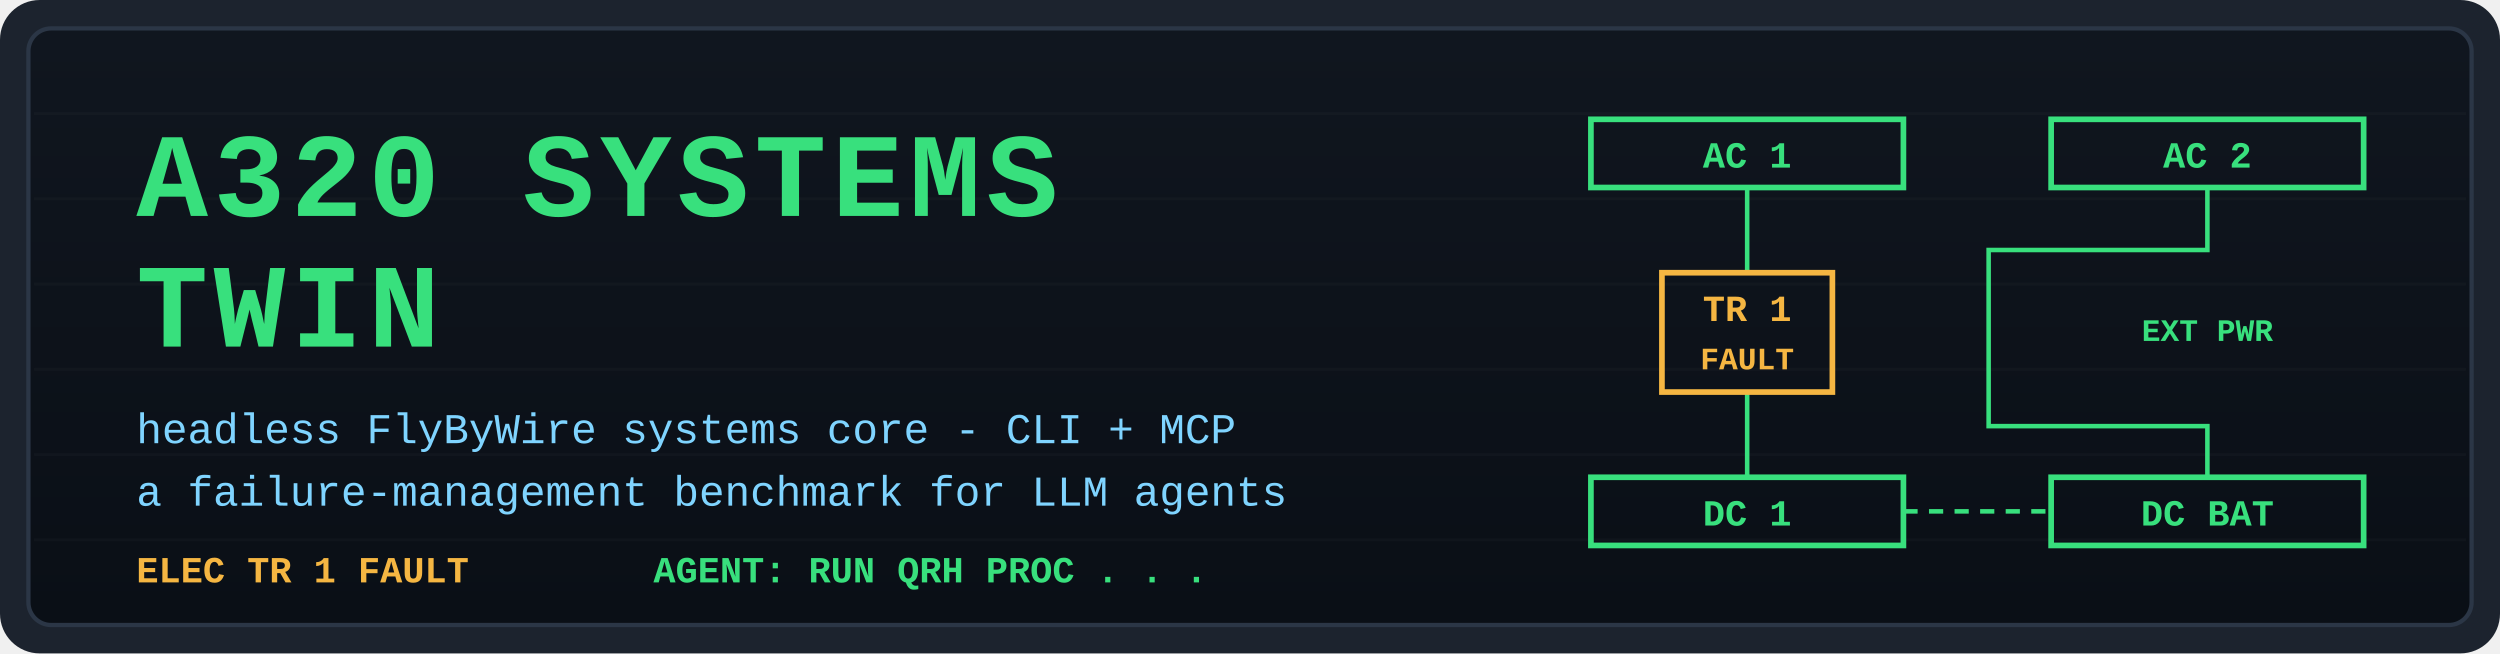
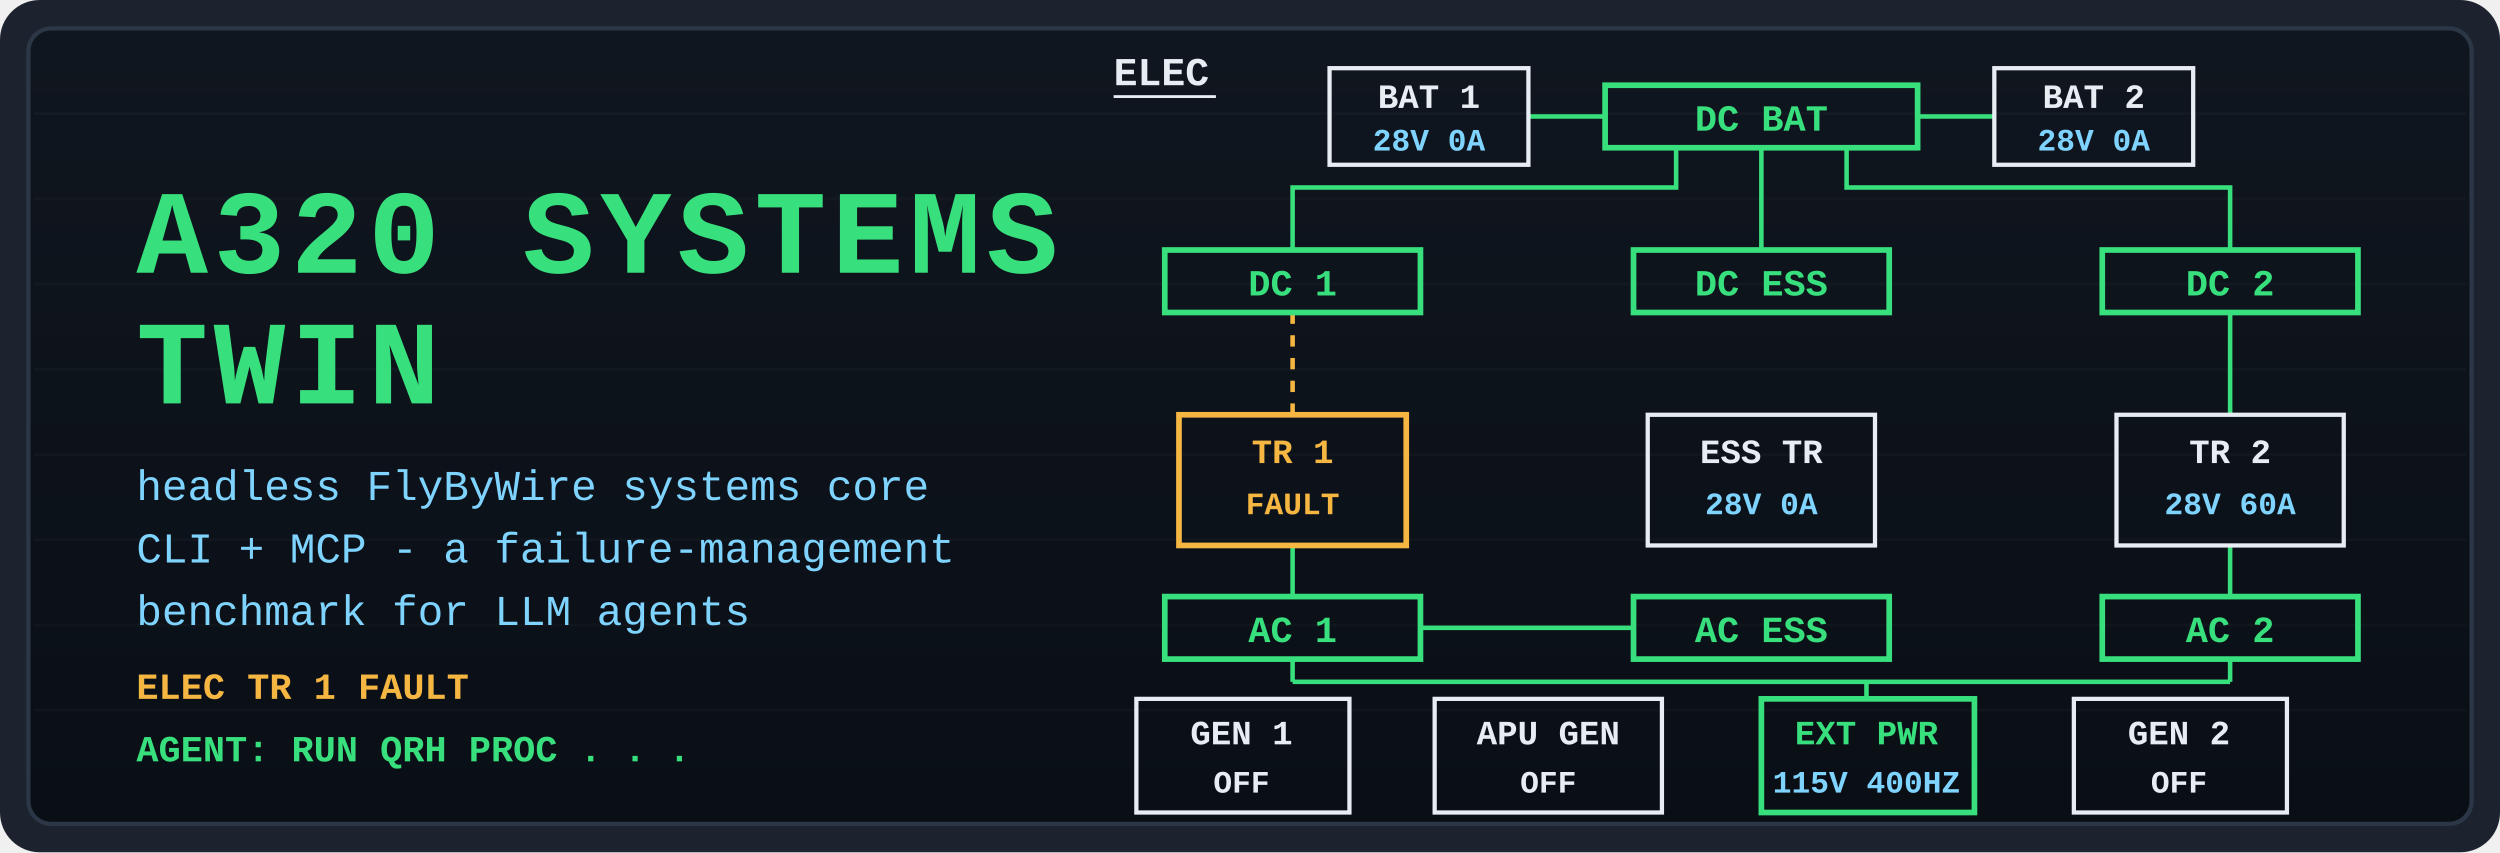
- <svg xmlns="http://www.w3.org/2000/svg" width="880" height="230" viewBox="0 0 880 230" role="img" aria-label="A320 Systems Twin — headless failure-management benchmark for LLM agents">
+ <svg xmlns="http://www.w3.org/2000/svg" width="880" height="300" viewBox="0 0 880 300" role="img" aria-label="A320 Systems Twin — the real ECAM ELEC page with a TR 1 fault, headless failure-management benchmark for LLM agents">
  <defs>
    <linearGradient id="crt" x1="0" y1="0" x2="0" y2="1">
      <stop offset="0" stop-color="#10161f" />
      <stop offset="1" stop-color="#0a0f16" />
    </linearGradient>
  </defs>
-   <rect x="0" y="0" width="880" height="230" rx="14" fill="#1c232e" />
-   <rect x="10" y="10" width="860" height="210" rx="8" fill="url(#crt)" stroke="#2b3646" stroke-width="1.5" />
+   <rect x="0" y="0" width="880" height="300" rx="14" fill="#1c232e" />
+   <rect x="10" y="10" width="860" height="280" rx="8" fill="url(#crt)" stroke="#2b3646" stroke-width="1.5" />
  <g stroke="#ffffff" stroke-opacity="0.02" stroke-width="1">
    <line x1="12" y1="40" x2="868" y2="40" />
    <line x1="12" y1="70" x2="868" y2="70" />
    <line x1="12" y1="100" x2="868" y2="100" />
    <line x1="12" y1="130" x2="868" y2="130" />
    <line x1="12" y1="160" x2="868" y2="160" />
    <line x1="12" y1="190" x2="868" y2="190" />
+     <line x1="12" y1="220" x2="868" y2="220" />
+     <line x1="12" y1="250" x2="868" y2="250" />
+   </g>
+   <g font-family="'Courier New',Consolas,monospace">
+     <text x="48" y="96" fill="#38e07d" font-size="42" font-weight="bold" letter-spacing="2">A320 SYSTEMS</text>
+     <text x="48" y="142" fill="#38e07d" font-size="42" font-weight="bold" letter-spacing="2">TWIN</text>
+     <text x="48" y="176" fill="#7fd4ff" font-size="15">headless FlyByWire systems core</text>
+     <text x="48" y="198" fill="#7fd4ff" font-size="15">CLI + MCP - a failure-management</text>
+     <text x="48" y="220" fill="#7fd4ff" font-size="15">benchmark for LLM agents</text>
  </g>
  <g font-family="'Courier New',Consolas,monospace" font-size="13" font-weight="bold">
-     <g fill="none" stroke="#38e07d" stroke-width="2">
-       <rect x="560" y="42" width="110" height="24" />
-       <rect x="722" y="42" width="110" height="24" />
-       <rect x="560" y="168" width="110" height="24" />
-       <rect x="722" y="168" width="110" height="24" />
-     </g>
-     <g fill="#38e07d" text-anchor="middle">
-       <text x="615" y="59">AC 1</text>
-       <text x="777" y="59">AC 2</text>
-       <text x="615" y="185">DC 1</text>
-       <text x="777" y="185">DC BAT</text>
-     </g>
-     <g stroke="#38e07d" stroke-width="1.6" fill="none">
-       <path d="M615 66 V96" />
-       <path d="M615 138 V168" />
-       <path d="M777 66 V88 H700 V150 H777 V168" />
-       <path d="M670 180 H722" stroke-dasharray="5 4" />
-     </g>
-     <rect x="585" y="96" width="60" height="42" fill="none" stroke="#f5b642" stroke-width="2" />
-     <text x="615" y="113" fill="#f5b642" text-anchor="middle">TR 1</text>
-     <text x="615" y="130" fill="#f5b642" text-anchor="middle" font-size="11">FAULT</text>
-     <text x="777" y="120" fill="#38e07d" text-anchor="middle" font-size="11">EXT PWR</text>
+     <text x="48" y="246" fill="#f5b642">ELEC TR 1 FAULT</text>
+     <text x="48" y="268" fill="#38e07d">AGENT: RUN QRH PROC . . .</text>
  </g>
  <g font-family="'Courier New',Consolas,monospace">
-     <text x="48" y="76" fill="#38e07d" font-size="42" font-weight="bold" letter-spacing="2">A320 SYSTEMS</text>
-     <text x="48" y="122" fill="#38e07d" font-size="42" font-weight="bold" letter-spacing="2">TWIN</text>
-     <text x="48" y="156" fill="#7fd4ff" font-size="15">headless FlyByWire systems core - CLI + MCP</text>
-     <text x="48" y="178" fill="#7fd4ff" font-size="15">a failure-management benchmark for LLM agents</text>
-   </g>
-   <g font-family="'Courier New',Consolas,monospace" font-size="13" font-weight="bold">
-     <text x="48" y="205" fill="#f5b642">ELEC TR 1 FAULT</text>
-     <text x="230" y="205" fill="#38e07d">AGENT: RUN QRH PROC . . .</text>
+     <text x="392" y="30" fill="#e8edf4" font-size="14" font-weight="bold">ELEC</text>
+     <line x1="392" y1="34" x2="428" y2="34" stroke="#e8edf4" stroke-width="1" />
+     <g stroke="#38e07d" stroke-width="1.6" fill="none">
+       <path d="M538 41 H565" />
+       <path d="M702 41 H675" />
+       <path d="M620 52 V88" />
+       <path d="M455 88 V66 H590 V52" />
+       <path d="M785 88 V66 H650 V52" />
+       <path d="M785 210 V192" />
+       <path d="M785 146 V110" />
+       <path d="M455 210 V192" />
+       <path d="M500 221 H575" />
+       <path d="M657 246 V240 M455 240 H785 M455 240 V232 M785 240 V232" />
+     </g>
+     <path d="M455 146 V110" stroke="#f5b642" stroke-width="1.6" fill="none" stroke-dasharray="4 4" />
+     <g fill="none" stroke="#e8edf4" stroke-width="1.5">
+       <rect x="468" y="24" width="70" height="34" />
+       <rect x="702" y="24" width="70" height="34" />
+     </g>
+     <g text-anchor="middle" font-size="12" font-weight="bold">
+       <text x="503" y="38" fill="#e8edf4">BAT 1</text>
+       <text x="503" y="53" fill="#7fd4ff" font-size="11">28V 0A</text>
+       <text x="737" y="38" fill="#e8edf4">BAT 2</text>
+       <text x="737" y="53" fill="#7fd4ff" font-size="11">28V 0A</text>
+     </g>
+     <rect x="565" y="30" width="110" height="22" fill="none" stroke="#38e07d" stroke-width="2" />
+     <text x="620" y="46" fill="#38e07d" text-anchor="middle" font-size="13" font-weight="bold">DC BAT</text>
+     <g fill="none" stroke="#38e07d" stroke-width="2">
+       <rect x="410" y="88" width="90" height="22" />
+       <rect x="575" y="88" width="90" height="22" />
+       <rect x="740" y="88" width="90" height="22" />
+     </g>
+     <g fill="#38e07d" text-anchor="middle" font-size="13" font-weight="bold">
+       <text x="455" y="104">DC 1</text>
+       <text x="620" y="104">DC ESS</text>
+       <text x="785" y="104">DC 2</text>
+     </g>
+     <g fill="none" stroke-width="1.5">
+       <rect x="415" y="146" width="80" height="46" stroke="#f5b642" stroke-width="2" />
+       <rect x="580" y="146" width="80" height="46" stroke="#e8edf4" />
+       <rect x="745" y="146" width="80" height="46" stroke="#e8edf4" />
+     </g>
+     <g text-anchor="middle" font-size="12" font-weight="bold">
+       <text x="455" y="163" fill="#f5b642">TR 1</text>
+       <text x="455" y="181" fill="#f5b642" font-size="11">FAULT</text>
+       <text x="620" y="163" fill="#e8edf4">ESS TR</text>
+       <text x="620" y="181" fill="#7fd4ff" font-size="11">28V 0A</text>
+       <text x="785" y="163" fill="#e8edf4">TR 2</text>
+       <text x="785" y="181" fill="#7fd4ff" font-size="11">28V 60A</text>
+     </g>
+     <g fill="none" stroke="#38e07d" stroke-width="2">
+       <rect x="410" y="210" width="90" height="22" />
+       <rect x="575" y="210" width="90" height="22" />
+       <rect x="740" y="210" width="90" height="22" />
+     </g>
+     <g fill="#38e07d" text-anchor="middle" font-size="13" font-weight="bold">
+       <text x="455" y="226">AC 1</text>
+       <text x="620" y="226">AC ESS</text>
+       <text x="785" y="226">AC 2</text>
+     </g>
+     <g fill="none" stroke-width="1.5">
+       <rect x="400" y="246" width="75" height="40" stroke="#e8edf4" />
+       <rect x="505" y="246" width="80" height="40" stroke="#e8edf4" />
+       <rect x="620" y="246" width="75" height="40" stroke="#38e07d" stroke-width="2" />
+       <rect x="730" y="246" width="75" height="40" stroke="#e8edf4" />
+     </g>
+     <g text-anchor="middle" font-size="12" font-weight="bold">
+       <text x="437" y="262" fill="#e8edf4">GEN 1</text>
+       <text x="437" y="279" fill="#e8edf4" font-size="11">OFF</text>
+       <text x="545" y="262" fill="#e8edf4">APU GEN</text>
+       <text x="545" y="279" fill="#e8edf4" font-size="11">OFF</text>
+       <text x="657" y="262" fill="#38e07d">EXT PWR</text>
+       <text x="657" y="279" fill="#7fd4ff" font-size="11">115V 400HZ</text>
+       <text x="767" y="262" fill="#e8edf4">GEN 2</text>
+       <text x="767" y="279" fill="#e8edf4" font-size="11">OFF</text>
+     </g>
  </g>
</svg>
